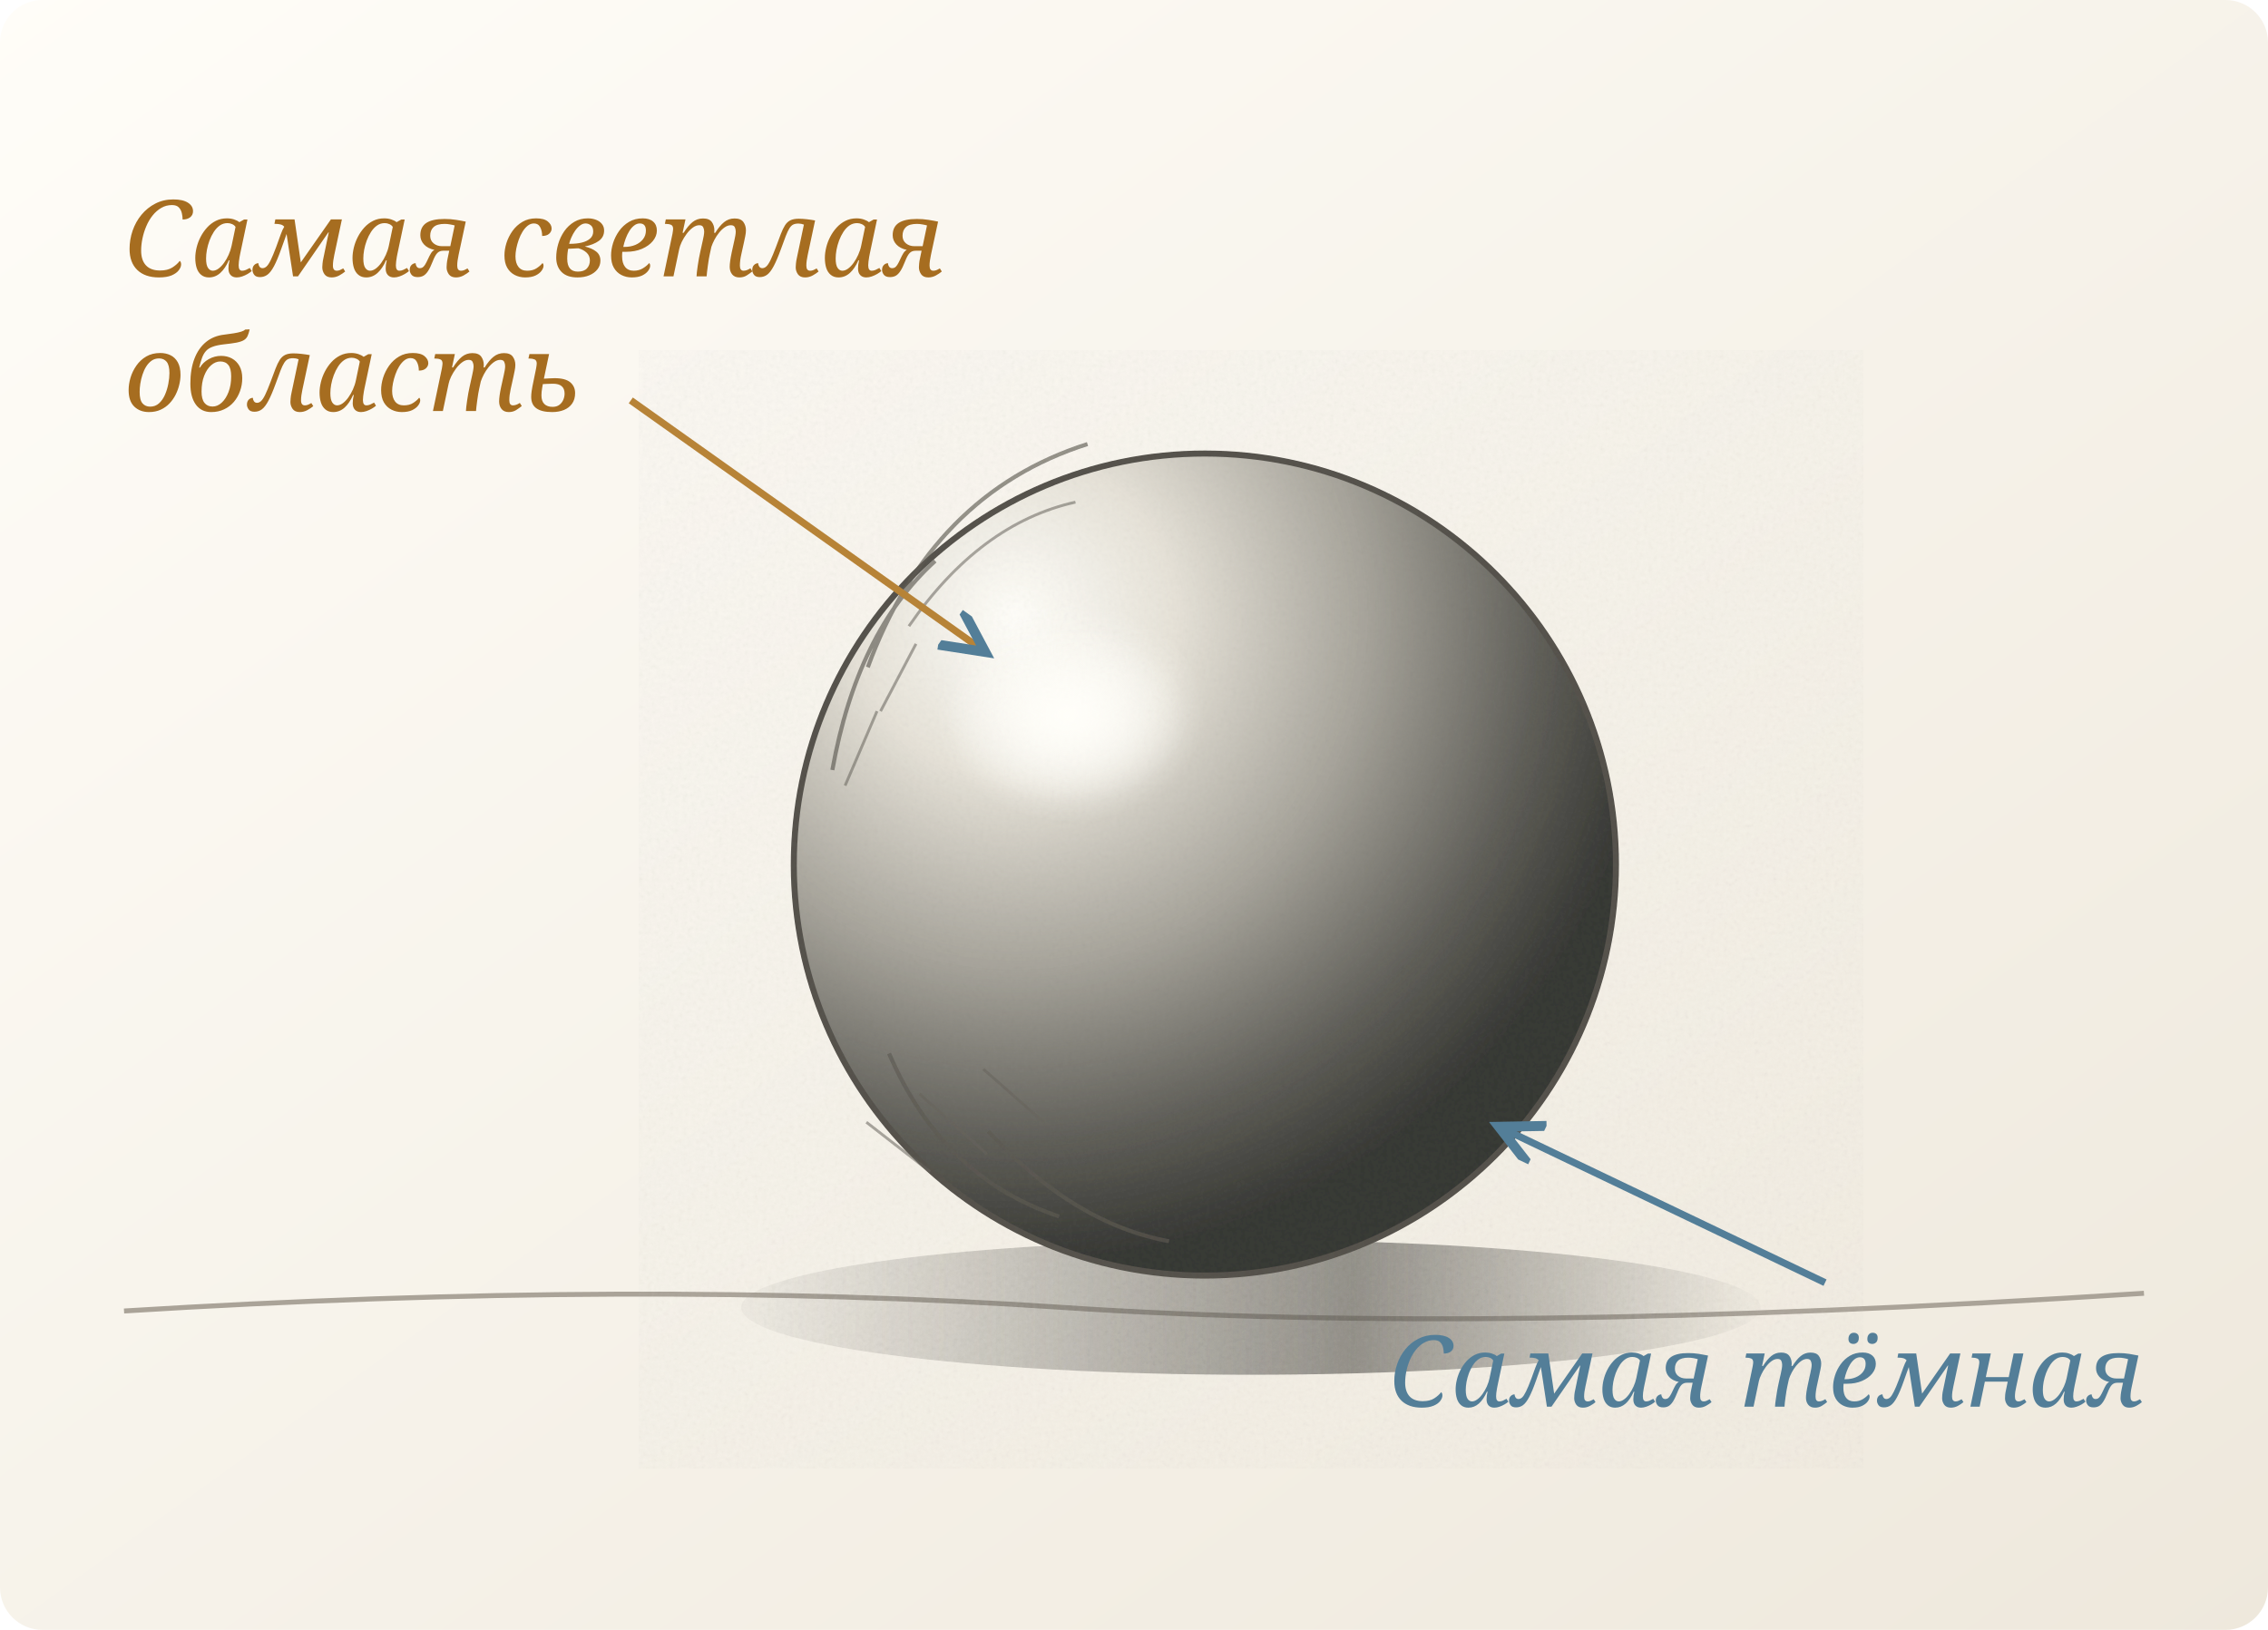
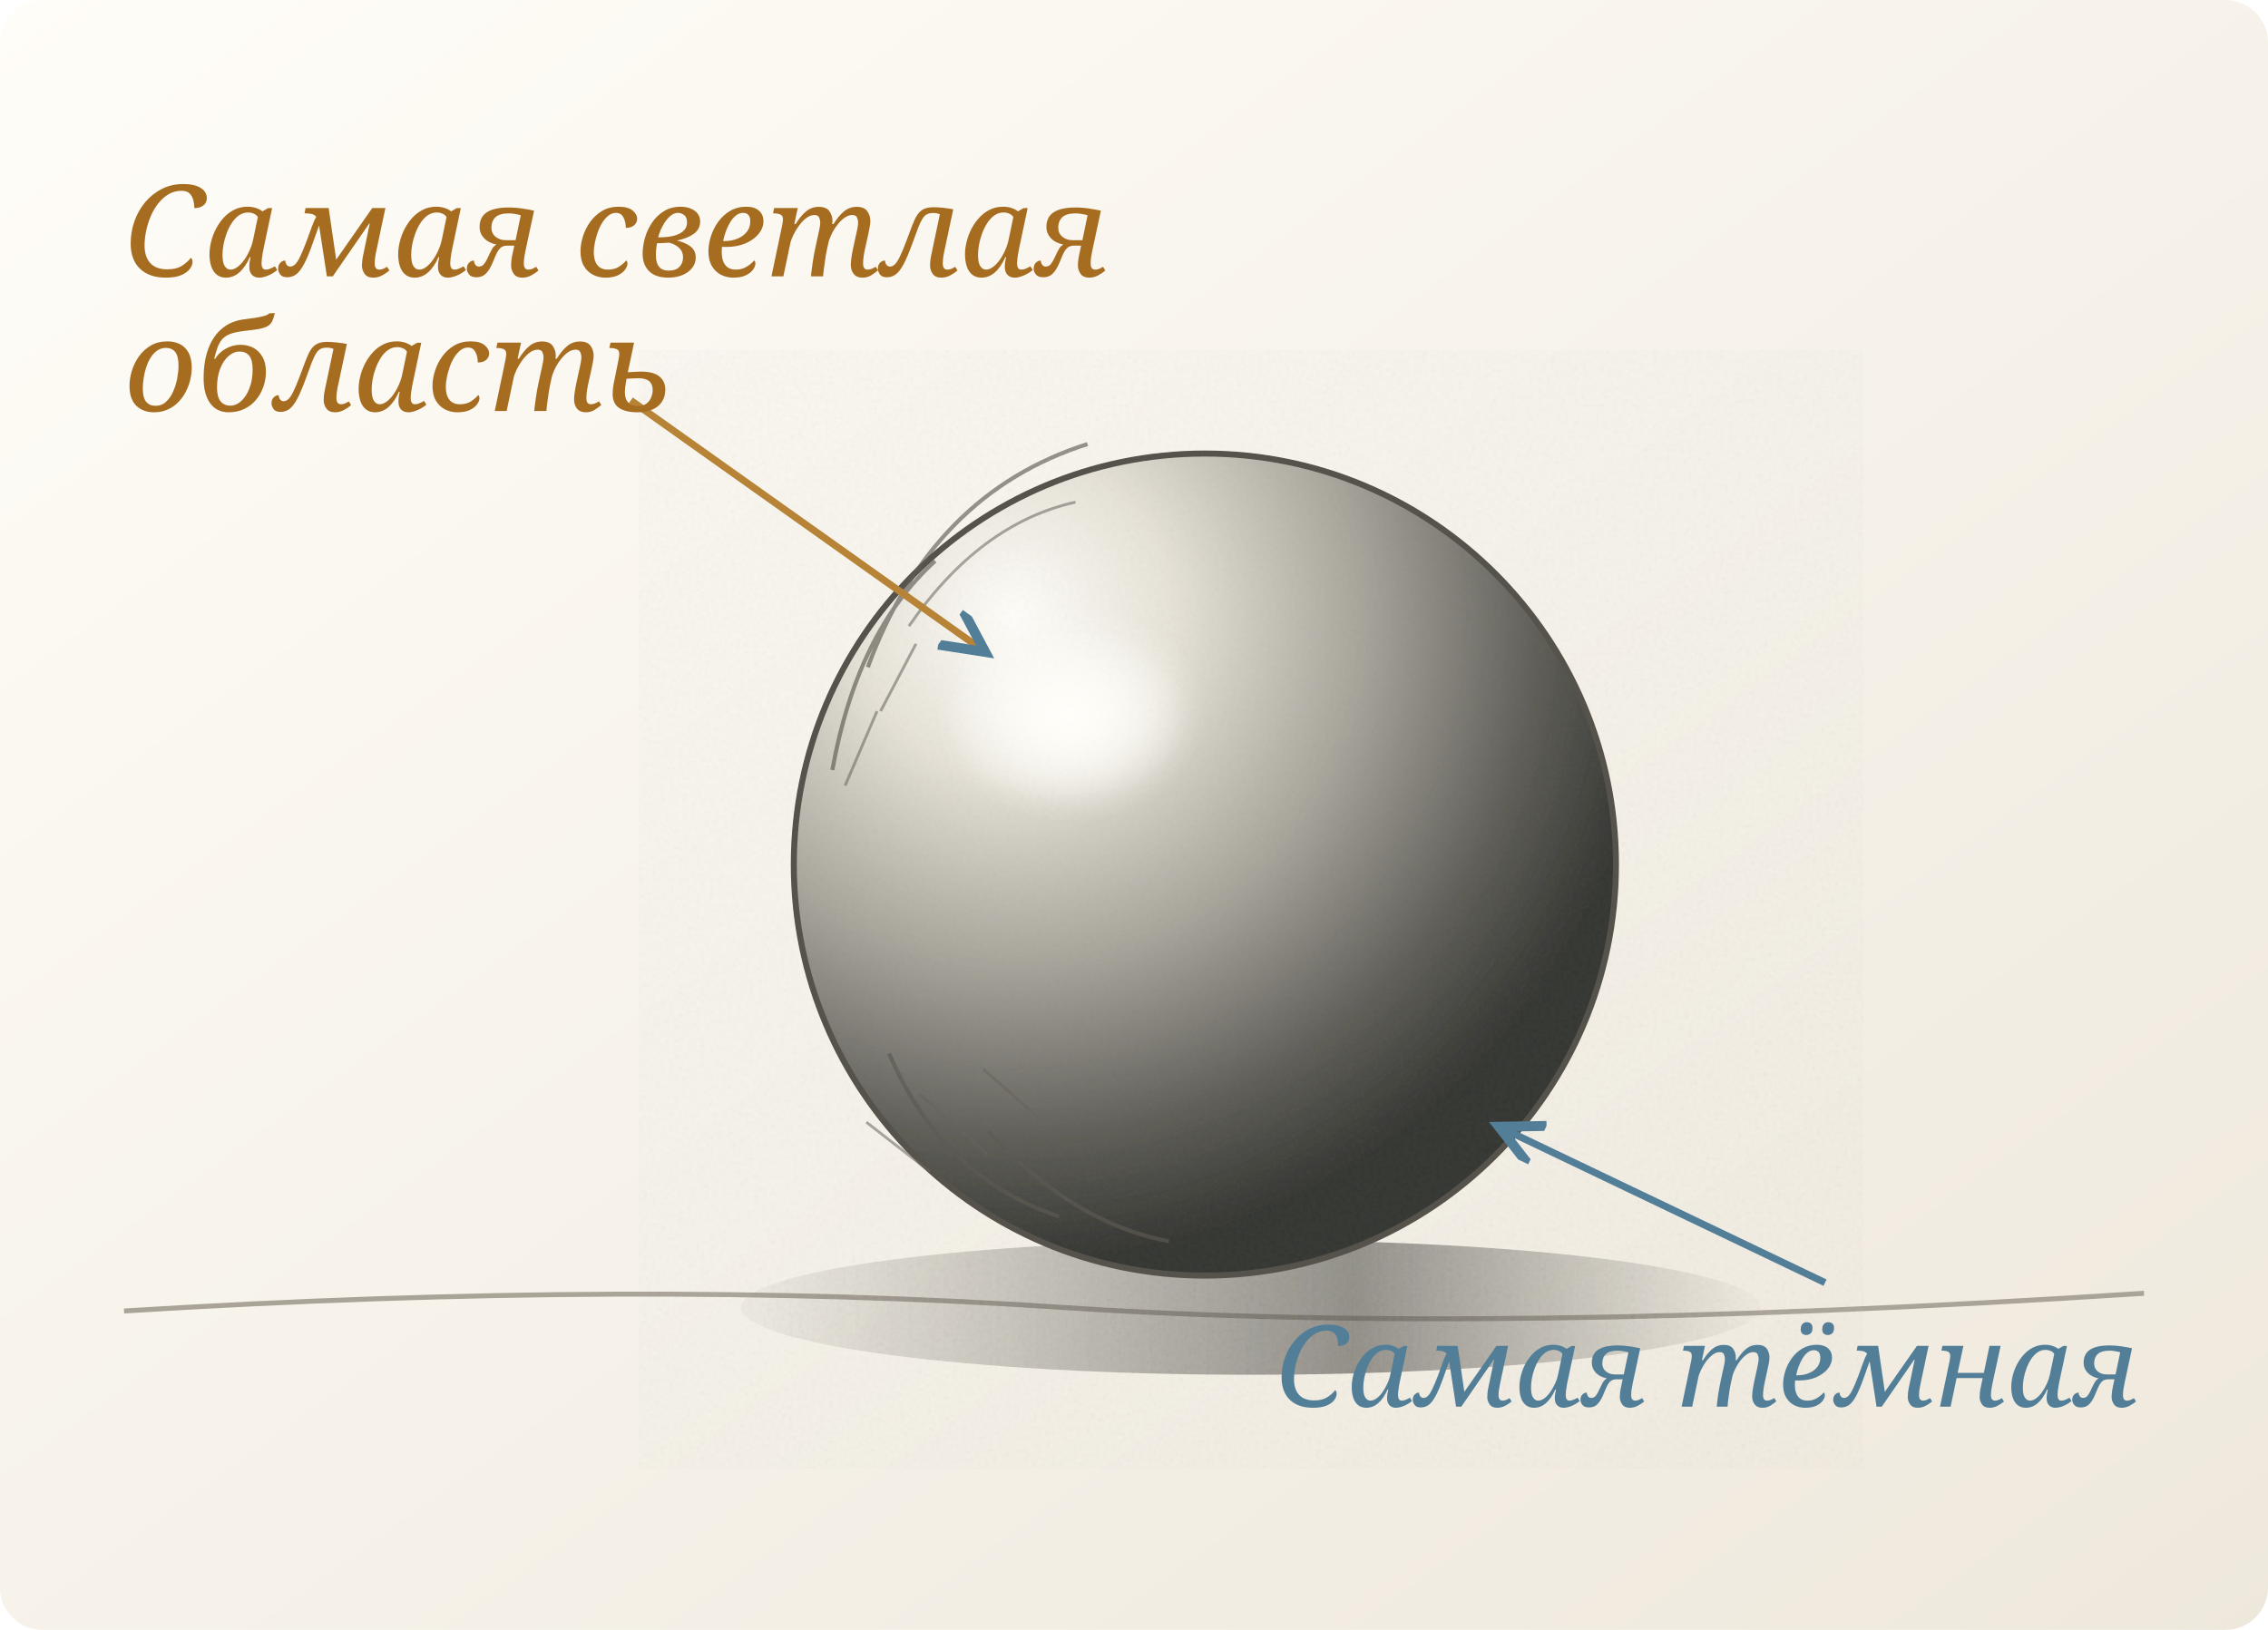
<svg xmlns="http://www.w3.org/2000/svg" viewBox="0 0 640 460" role="img" aria-labelledby="title desc">
  <defs>
    <linearGradient id="paper" x1="0" y1="0" x2="1" y2="1">
      <stop stop-color="#fffdf8" />
      <stop offset="1" stop-color="#eee8dc" />
    </linearGradient>
    <radialGradient id="ball" cx="27%" cy="20%" r="78%">
      <stop stop-color="#fffef9" />
      <stop offset=".25" stop-color="#e6e2d8" />
      <stop offset=".55" stop-color="#a6a39a" />
      <stop offset=".82" stop-color="#5f5e58" />
      <stop offset="1" stop-color="#393a36" />
    </radialGradient>
    <linearGradient id="cast">
      <stop stop-color="#57564f" stop-opacity=".05" />
      <stop offset=".6" stop-color="#55534d" stop-opacity=".6" />
      <stop offset="1" stop-color="#55534d" stop-opacity=".02" />
    </linearGradient>
    <radialGradient id="shine">
      <stop stop-color="#fffef9" stop-opacity=".98" />
      <stop offset="1" stop-color="#fffef9" stop-opacity="0" />
    </radialGradient>
    <filter id="paperGrain" x="-10%" y="-10%" width="120%" height="120%">
      <feTurbulence type="fractalNoise" baseFrequency=".8" numOctaves="2" seed="9" result="n" />
      <feColorMatrix in="n" type="saturate" values="0" result="mono" />
      <feComponentTransfer>
        <feFuncA type="table" tableValues="0 .09" />
      </feComponentTransfer>
      <feBlend in="SourceGraphic" mode="multiply" />
    </filter>
    <marker id="arrow" markerWidth="8" markerHeight="8" refX="6" refY="3" orient="auto">
      <path d="M0 0L6 3L0 6" fill="none" stroke="#537e98" stroke-width="1.4" />
    </marker>
  </defs>
  <rect width="640" height="460" rx="12" fill="url(#paper)" />
  <path d="M35 370Q180 361 300 369T605 365" fill="none" stroke="#aaa398" stroke-width="1.4" />
  <g filter="url(#paperGrain)">
    <ellipse cx="353" cy="369" rx="143.84" ry="19" fill="url(#cast)" />
    <circle cx="340" cy="244" r="116" fill="url(#ball)" stroke="#56534d" stroke-width="1.7" />
    <ellipse cx="302" cy="201" rx="38" ry="31" fill="url(#shine)" />
    <path d="M244.88 188.32q18 -49 62 -63m-72 92q7 -39 29 -59m-13 139q15 35 48 46m-20 -24q24 26 51 31" fill="none" stroke="#5d5a53" stroke-width="1.15" opacity=".65" />
    <path d="M256.48 176.72q20 -29 47 -35m-56 59l-9 21m20 -40l-10 19m-4 116l18 14m-3 -22l19 17m-1 -24l17 15" fill="none" stroke="#68645c" stroke-width=".8" opacity=".55" />
  </g>
  <ellipse cx="301" cy="202" rx="34" ry="25" fill="url(#shine)" />
  <path d="M178 113L278 184" stroke="#b78337" stroke-width="2" fill="none" marker-end="url(#arrow)" />
-   <text x="35" y="78" fill="#a66d20" font-size="30" font-family="Georgia,serif" font-style="italic">Самая светлая</text>
-   <text x="35" y="116" fill="#a66d20" font-size="30" font-family="Georgia,serif" font-style="italic">область</text>
+   <text x="35" y="78" fill="#a66d20" font-size="36" font-family="Georgia,serif" font-style="italic">Самая светлая</text>
+   <text x="35" y="116" fill="#a66d20" font-size="36" font-family="Georgia,serif" font-style="italic">область</text>
  <path d="M515 362L423 318" stroke="#537e98" stroke-width="2" fill="none" marker-end="url(#arrow)" />
-   <text x="392" y="397" fill="#537e98" font-size="28" font-family="Georgia,serif" font-style="italic">Самая тёмная</text>
+   <text x="360" y="397" fill="#537e98" font-size="32" font-family="Georgia,serif" font-style="italic">Самая тёмная</text>
</svg>
